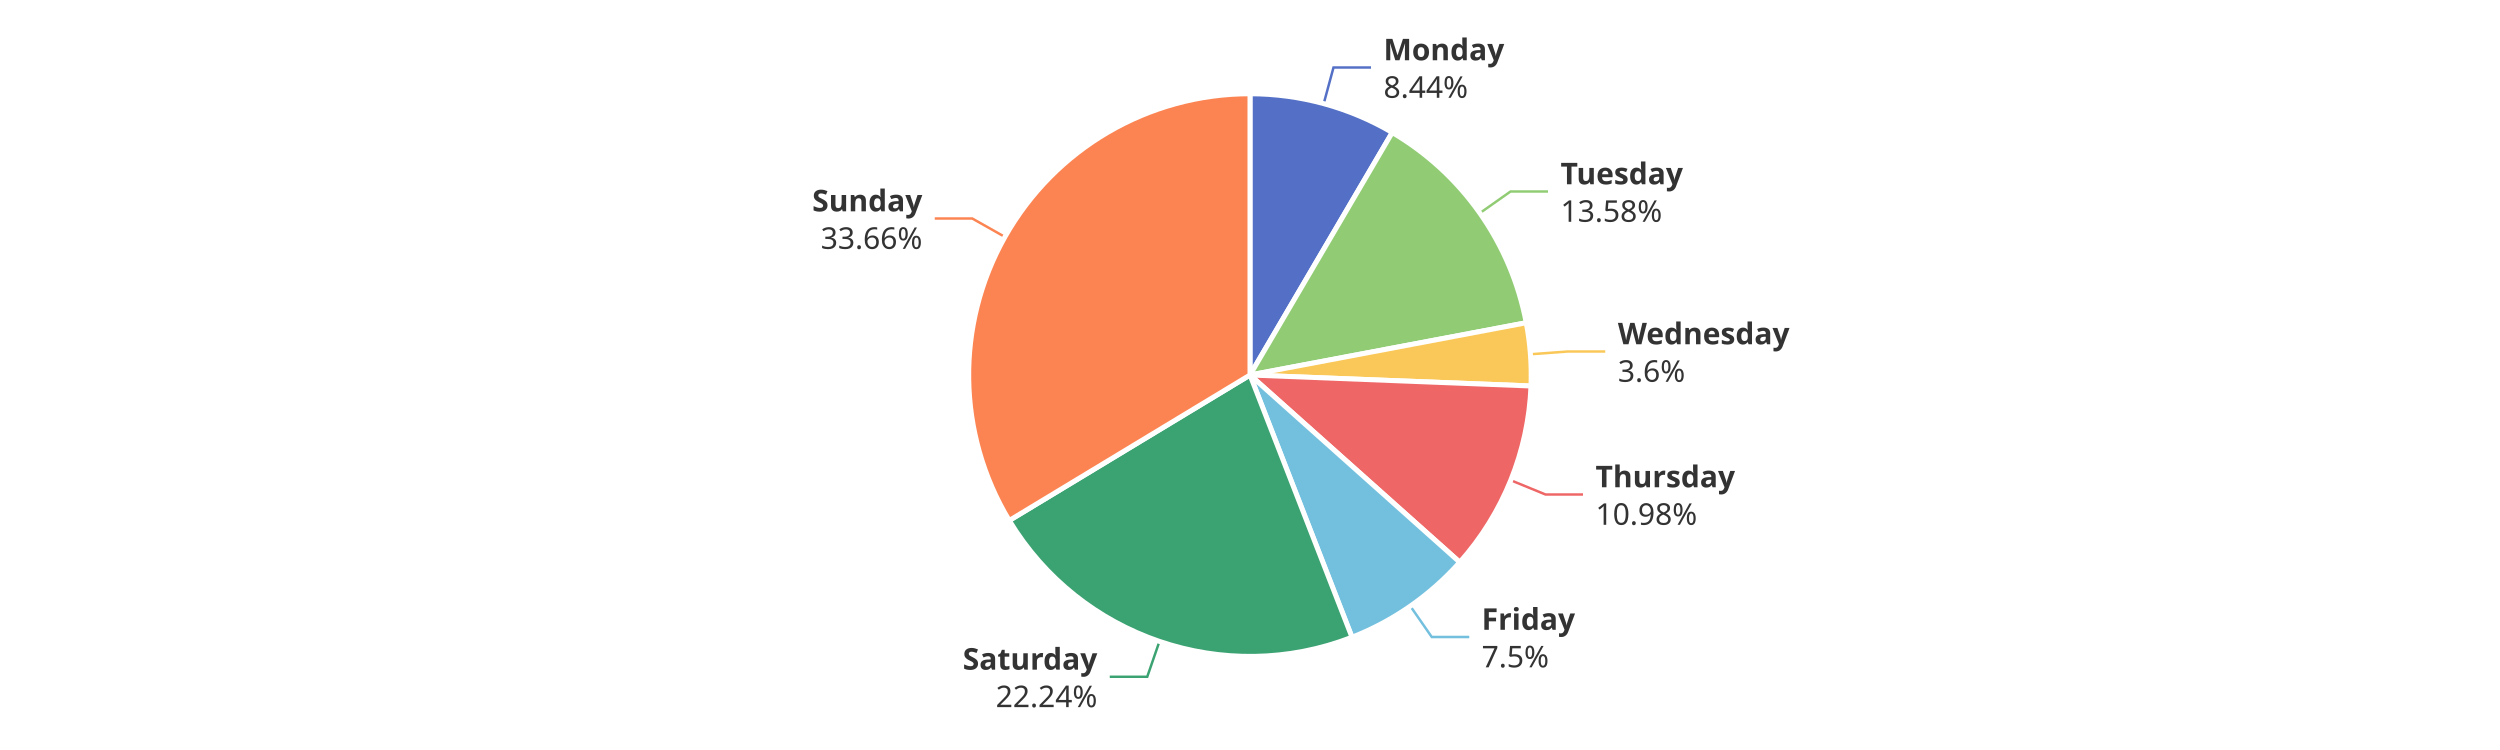
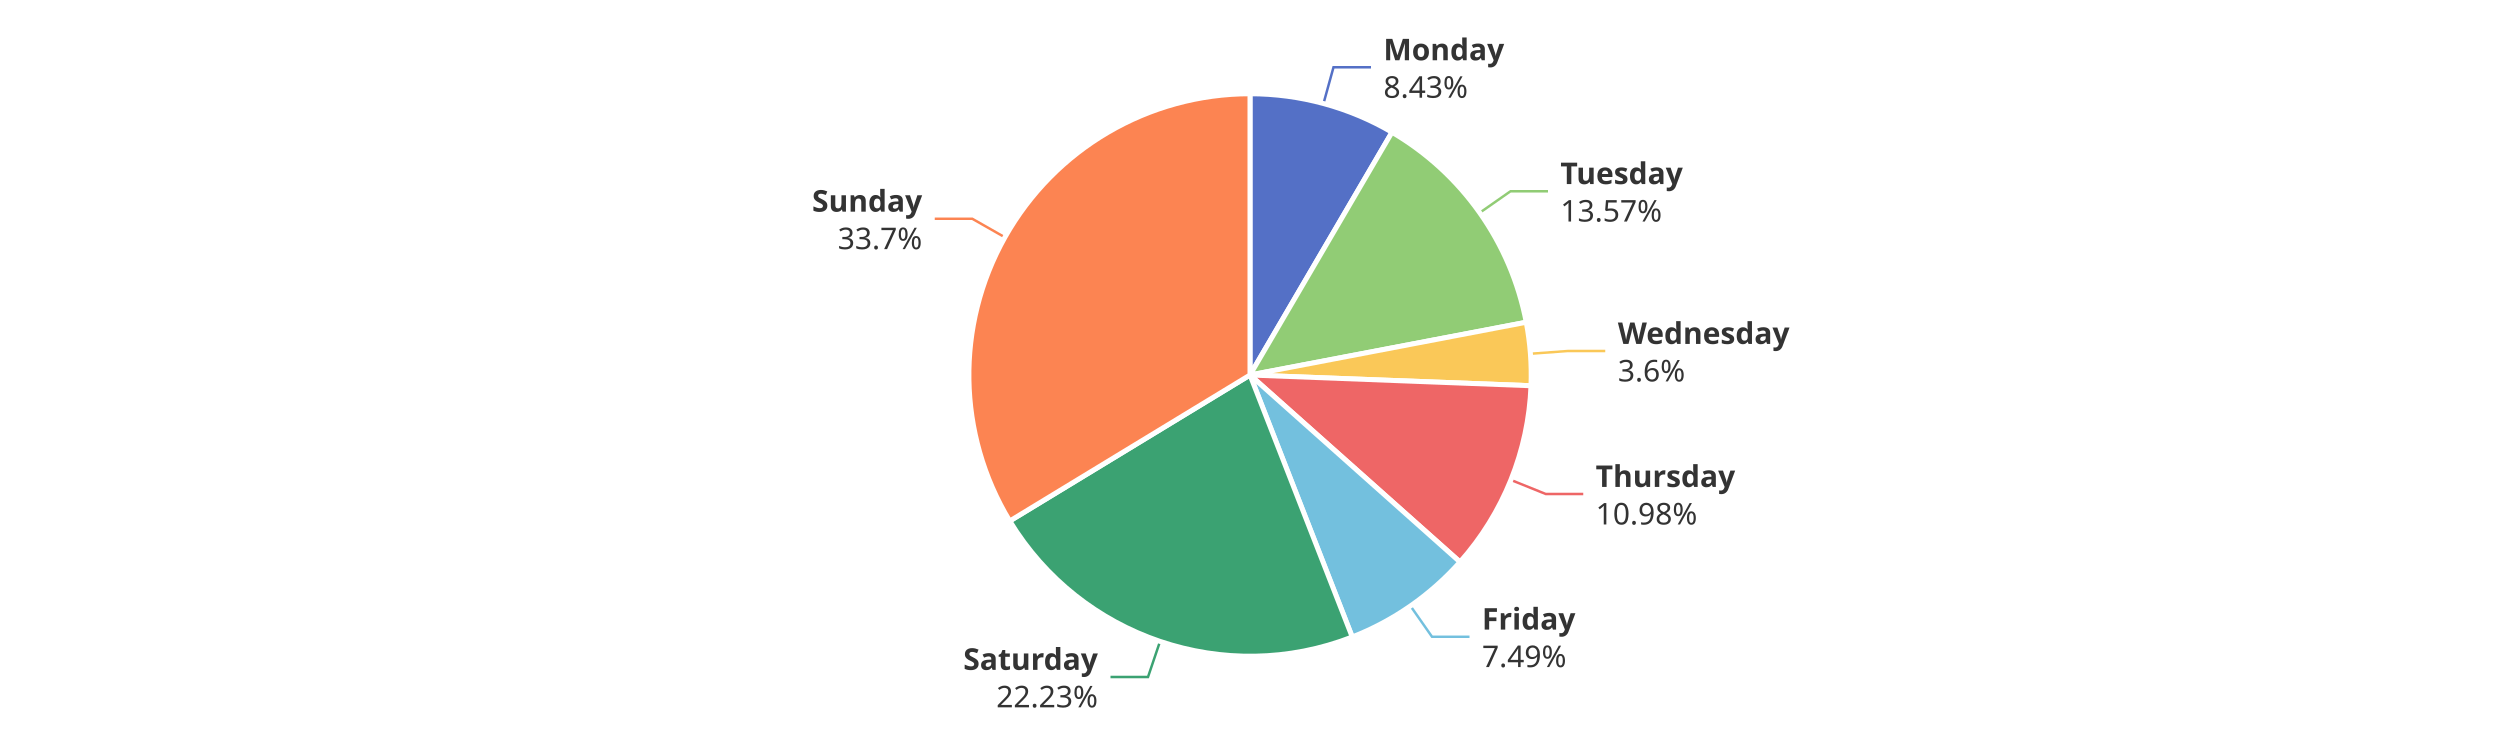
<svg xmlns="http://www.w3.org/2000/svg" width="1000" height="300" version="1.1" baseProfile="full" viewBox="0 0 1000 300">
  <rect width="1000" height="300" x="0" y="0" id="0" fill="#ffffff" />
-   <polyline points="529.5 41.4 533.4 27 548.4 27" fill="none" stroke="#5470c6" />
-   <polyline points="592 85.2 604.2 76.6 619.2 76.6" fill="none" stroke="#91cc75" />
-   <polyline points="612.2 141.7 627.1 140.6 642.1 140.6" fill="none" stroke="#fac858" />
-   <polyline points="604.3 192.1 618.2 197.8 633.2 197.8" fill="none" stroke="#ee6666" />
-   <polyline points="564.1 242.4 572.7 254.8 587.7 254.8" fill="none" stroke="#73c0de" />
-   <polyline points="463.8 256.5 458.9 270.7 443.9 270.7" fill="none" stroke="#3ba272" />
-   <polyline points="402 94.8 388.9 87.4 373.9 87.4" fill="none" stroke="#fc8452" />
-   <path d="M500 37.5A112.5 112.5 0 0 1 556.9 53L500 150Z" fill="#5470c6" stroke="#fff" stroke-width="2" stroke-linejoin="round" />
-   <path d="M556.9 53A112.5 112.5 0 0 1 610.5 129.1L500 150Z" fill="#91cc75" stroke="#fff" stroke-width="2" stroke-linejoin="round" />
-   <path d="M610.5 129.1A112.5 112.5 0 0 1 612.4 154.4L500 150Z" fill="#fac858" stroke="#fff" stroke-width="2" stroke-linejoin="round" />
-   <path d="M612.4 154.4A112.5 112.5 0 0 1 583.9 224.9L500 150Z" fill="#ee6666" stroke="#fff" stroke-width="2" stroke-linejoin="round" />
-   <path d="M583.9 224.9A112.5 112.5 0 0 1 540.8 254.9L500 150Z" fill="#73c0de" stroke="#fff" stroke-width="2" stroke-linejoin="round" />
-   <path d="M540.8 254.9A112.5 112.5 0 0 1 403.7 208.2L500 150Z" fill="#3ba272" stroke="#fff" stroke-width="2" stroke-linejoin="round" />
-   <path d="M403.7 208.2A112.5 112.5 0 0 1 500 37.5L500 150Z" fill="#fc8452" stroke="#fff" stroke-width="2" stroke-linejoin="round" />
-   <path d="M0 -15l42.8 0l0 30l-42.8 0Z" transform="translate(553.4119 26.9557)" fill="none" />
-   <text dominant-baseline="central" text-anchor="start" style="font-size:12px;font-family:sans-serif;font-weight:bold;" y="-7.5" transform="translate(553.4119 26.9557)" fill="#333" stroke="rgb(255,255,255)" stroke-width="2" paint-order="stroke" stroke-miterlimit="2">Monday</text>
-   <text dominant-baseline="central" text-anchor="start" style="font-size:12px;font-family:sans-serif;" y="7.5" transform="translate(553.4119 26.9557)" fill="#333" stroke="rgb(255,255,255)" stroke-width="2" paint-order="stroke" stroke-miterlimit="2">8.44%</text>
-   <path d="M0 -15l46.2 0l0 30l-46.2 0Z" transform="translate(624.2219 76.5558)" fill="none" />
-   <text dominant-baseline="central" text-anchor="start" style="font-size:12px;font-family:sans-serif;font-weight:bold;" y="-7.5" transform="translate(624.2219 76.5558)" fill="#333" stroke="rgb(255,255,255)" stroke-width="2" paint-order="stroke" stroke-miterlimit="2">Tuesday</text>
-   <text dominant-baseline="central" text-anchor="start" style="font-size:12px;font-family:sans-serif;" y="7.5" transform="translate(624.2219 76.5558)" fill="#333" stroke="rgb(255,255,255)" stroke-width="2" paint-order="stroke" stroke-miterlimit="2">13.58%</text>
-   <path d="M0 -15l63.6 0l0 30l-63.6 0Z" transform="translate(647.1497 140.5556)" fill="none" />
-   <text dominant-baseline="central" text-anchor="start" style="font-size:12px;font-family:sans-serif;font-weight:bold;" y="-7.5" transform="translate(647.1497 140.5556)" fill="#333" stroke="rgb(255,255,255)" stroke-width="2" paint-order="stroke" stroke-miterlimit="2">Wednesday</text>
-   <text dominant-baseline="central" text-anchor="start" style="font-size:12px;font-family:sans-serif;" y="7.5" transform="translate(647.1497 140.5556)" fill="#333" stroke="rgb(255,255,255)" stroke-width="2" paint-order="stroke" stroke-miterlimit="2">3.6%</text>
-   <path d="M0 -15l50.2 0l0 30l-50.2 0Z" transform="translate(638.2193 197.7541)" fill="none" />
-   <text dominant-baseline="central" text-anchor="start" style="font-size:12px;font-family:sans-serif;font-weight:bold;" y="-7.5" transform="translate(638.2193 197.7541)" fill="#333" stroke="rgb(255,255,255)" stroke-width="2" paint-order="stroke" stroke-miterlimit="2">Thursday</text>
-   <text dominant-baseline="central" text-anchor="start" style="font-size:12px;font-family:sans-serif;" y="7.5" transform="translate(638.2193 197.7541)" fill="#333" stroke="rgb(255,255,255)" stroke-width="2" paint-order="stroke" stroke-miterlimit="2">10.98%</text>
-   <path d="M0 -15l33.4 0l0 30l-33.4 0Z" transform="translate(592.6563 254.7727)" fill="none" />
-   <text dominant-baseline="central" text-anchor="start" style="font-size:12px;font-family:sans-serif;font-weight:bold;" y="-7.5" transform="translate(592.6563 254.7727)" fill="#333" stroke="rgb(255,255,255)" stroke-width="2" paint-order="stroke" stroke-miterlimit="2">Friday</text>
-   <text dominant-baseline="central" text-anchor="start" style="font-size:12px;font-family:sans-serif;" y="7.5" transform="translate(592.6563 254.7727)" fill="#333" stroke="rgb(255,255,255)" stroke-width="2" paint-order="stroke" stroke-miterlimit="2">7.5%</text>
-   <path d="M-48.2 -15l48.2 0l0 30l-48.2 0Z" transform="translate(438.928 270.7035)" fill="none" />
-   <text dominant-baseline="central" text-anchor="end" style="font-size:12px;font-family:sans-serif;font-weight:bold;" y="-7.5" transform="translate(438.928 270.7035)" fill="#333" stroke="rgb(255,255,255)" stroke-width="2" paint-order="stroke" stroke-miterlimit="2">Saturday</text>
-   <text dominant-baseline="central" text-anchor="end" style="font-size:12px;font-family:sans-serif;" y="7.5" transform="translate(438.928 270.7035)" fill="#333" stroke="rgb(255,255,255)" stroke-width="2" paint-order="stroke" stroke-miterlimit="2">22.24%</text>
-   <path d="M-40.9 -15l40.9 0l0 30l-40.9 0Z" transform="translate(368.9334 87.3865)" fill="none" />
-   <text dominant-baseline="central" text-anchor="end" style="font-size:12px;font-family:sans-serif;font-weight:bold;" y="-7.5" transform="translate(368.9334 87.3865)" fill="#333" stroke="rgb(255,255,255)" stroke-width="2" paint-order="stroke" stroke-miterlimit="2">Sunday</text>
-   <text dominant-baseline="central" text-anchor="end" style="font-size:12px;font-family:sans-serif;" y="7.5" transform="translate(368.9334 87.3865)" fill="#333" stroke="rgb(255,255,255)" stroke-width="2" paint-order="stroke" stroke-miterlimit="2">33.66%</text>
+   <polyline points="529.4 41.4 533.4 26.9 548.4 26.9" fill="none" stroke="#5470c6" />
+   <polyline points="591.9 85.1 604.2 76.5 619.2 76.5" fill="none" stroke="#91cc75" />
+   <polyline points="612.2 141.5 627.1 140.4 642.1 140.4" fill="none" stroke="#fac858" />
+   <polyline points="604.4 192 618.3 197.6 633.3 197.6" fill="none" stroke="#ee6666" />
+   <polyline points="564.2 242.4 572.8 254.7 587.8 254.7" fill="none" stroke="#73c0de" />
+   <polyline points="464 256.6 459.2 270.8 444.2 270.8" fill="none" stroke="#3ba272" />
+   <polyline points="401.9 94.9 388.9 87.5 373.9 87.5" fill="none" stroke="#fc8452" />
+   <path d="M500 37.5A112.5 112.5 0 0 1 556.8 52.9L500 150Z" fill="#5470c6" stroke="#fff" stroke-width="2" stroke-linejoin="round" />
+   <path d="M556.8 52.9A112.5 112.5 0 0 1 610.5 128.9L500 150Z" fill="#91cc75" stroke="#fff" stroke-width="2" stroke-linejoin="round" />
+   <path d="M610.5 128.9A112.5 112.5 0 0 1 612.4 154.3L500 150Z" fill="#fac858" stroke="#fff" stroke-width="2" stroke-linejoin="round" />
+   <path d="M612.4 154.3A112.5 112.5 0 0 1 584 224.8L500 150Z" fill="#ee6666" stroke="#fff" stroke-width="2" stroke-linejoin="round" />
+   <path d="M584 224.8A112.5 112.5 0 0 1 540.9 254.8L500 150Z" fill="#73c0de" stroke="#fff" stroke-width="2" stroke-linejoin="round" />
+   <path d="M540.9 254.8A112.5 112.5 0 0 1 403.9 208.4L500 150Z" fill="#3ba272" stroke="#fff" stroke-width="2" stroke-linejoin="round" />
+   <path d="M403.9 208.4A112.5 112.5 0 0 1 500 37.5L500 150Z" fill="#fc8452" stroke="#fff" stroke-width="2" stroke-linejoin="round" />
+   <path d="M0 -15l42.8 0l0 30l-42.8 0Z" transform="translate(553.3765 26.9461)" fill="none" />
+   <text dominant-baseline="central" text-anchor="start" style="font-size:12px;font-family:sans-serif;font-weight:bold;" y="-7.5" transform="translate(553.3765 26.9461)" fill="#333" stroke="rgb(255,255,255)" stroke-width="2" paint-order="stroke" stroke-miterlimit="2">Monday</text>
+   <text dominant-baseline="central" text-anchor="start" style="font-size:12px;font-family:sans-serif;" y="7.5" transform="translate(553.3765 26.9461)" fill="#333" stroke="rgb(255,255,255)" stroke-width="2" paint-order="stroke" stroke-miterlimit="2">8.43%</text>
+   <path d="M0 -15l46.2 0l0 30l-46.2 0Z" transform="translate(624.1596 76.4676)" fill="none" />
+   <text dominant-baseline="central" text-anchor="start" style="font-size:12px;font-family:sans-serif;font-weight:bold;" y="-7.5" transform="translate(624.1596 76.4676)" fill="#333" stroke="rgb(255,255,255)" stroke-width="2" paint-order="stroke" stroke-miterlimit="2">Tuesday</text>
+   <text dominant-baseline="central" text-anchor="start" style="font-size:12px;font-family:sans-serif;" y="7.5" transform="translate(624.1596 76.4676)" fill="#333" stroke="rgb(255,255,255)" stroke-width="2" paint-order="stroke" stroke-miterlimit="2">13.57%</text>
+   <path d="M0 -15l63.6 0l0 30l-63.6 0Z" transform="translate(647.1392 140.4148)" fill="none" />
+   <text dominant-baseline="central" text-anchor="start" style="font-size:12px;font-family:sans-serif;font-weight:bold;" y="-7.5" transform="translate(647.1392 140.4148)" fill="#333" stroke="rgb(255,255,255)" stroke-width="2" paint-order="stroke" stroke-miterlimit="2">Wednesday</text>
+   <text dominant-baseline="central" text-anchor="start" style="font-size:12px;font-family:sans-serif;" y="7.5" transform="translate(647.1392 140.4148)" fill="#333" stroke="rgb(255,255,255)" stroke-width="2" paint-order="stroke" stroke-miterlimit="2">3.6%</text>
+   <path d="M0 -15l50.2 0l0 30l-50.2 0Z" transform="translate(638.2699 197.6286)" fill="none" />
+   <text dominant-baseline="central" text-anchor="start" style="font-size:12px;font-family:sans-serif;font-weight:bold;" y="-7.5" transform="translate(638.2699 197.6286)" fill="#333" stroke="rgb(255,255,255)" stroke-width="2" paint-order="stroke" stroke-miterlimit="2">Thursday</text>
+   <text dominant-baseline="central" text-anchor="start" style="font-size:12px;font-family:sans-serif;" y="7.5" transform="translate(638.2699 197.6286)" fill="#333" stroke="rgb(255,255,255)" stroke-width="2" paint-order="stroke" stroke-miterlimit="2">10.98%</text>
+   <path d="M0 -15l34.2 0l0 30l-34.2 0Z" transform="translate(592.7943 254.6769)" fill="none" />
+   <text dominant-baseline="central" text-anchor="start" style="font-size:12px;font-family:sans-serif;font-weight:bold;" y="-7.5" transform="translate(592.7943 254.6769)" fill="#333" stroke="rgb(255,255,255)" stroke-width="2" paint-order="stroke" stroke-miterlimit="2">Friday</text>
+   <text dominant-baseline="central" text-anchor="start" style="font-size:12px;font-family:sans-serif;" y="7.5" transform="translate(592.7943 254.6769)" fill="#333" stroke="rgb(255,255,255)" stroke-width="2" paint-order="stroke" stroke-miterlimit="2">7.49%</text>
+   <path d="M-48.2 -15l48.2 0l0 30l-48.2 0Z" transform="translate(439.1516 270.7794)" fill="none" />
+   <text dominant-baseline="central" text-anchor="end" style="font-size:12px;font-family:sans-serif;font-weight:bold;" y="-7.5" transform="translate(439.1516 270.7794)" fill="#333" stroke="rgb(255,255,255)" stroke-width="2" paint-order="stroke" stroke-miterlimit="2">Saturday</text>
+   <text dominant-baseline="central" text-anchor="end" style="font-size:12px;font-family:sans-serif;" y="7.5" transform="translate(439.1516 270.7794)" fill="#333" stroke="rgb(255,255,255)" stroke-width="2" paint-order="stroke" stroke-miterlimit="2">22.23%</text>
+   <path d="M-40.9 -15l40.9 0l0 30l-40.9 0Z" transform="translate(368.8678 87.503)" fill="none" />
+   <text dominant-baseline="central" text-anchor="end" style="font-size:12px;font-family:sans-serif;font-weight:bold;" y="-7.5" transform="translate(368.8678 87.503)" fill="#333" stroke="rgb(255,255,255)" stroke-width="2" paint-order="stroke" stroke-miterlimit="2">Sunday</text>
+   <text dominant-baseline="central" text-anchor="end" style="font-size:12px;font-family:sans-serif;" y="7.5" transform="translate(368.8678 87.503)" fill="#333" stroke="rgb(255,255,255)" stroke-width="2" paint-order="stroke" stroke-miterlimit="2">33.7%</text>
</svg>
